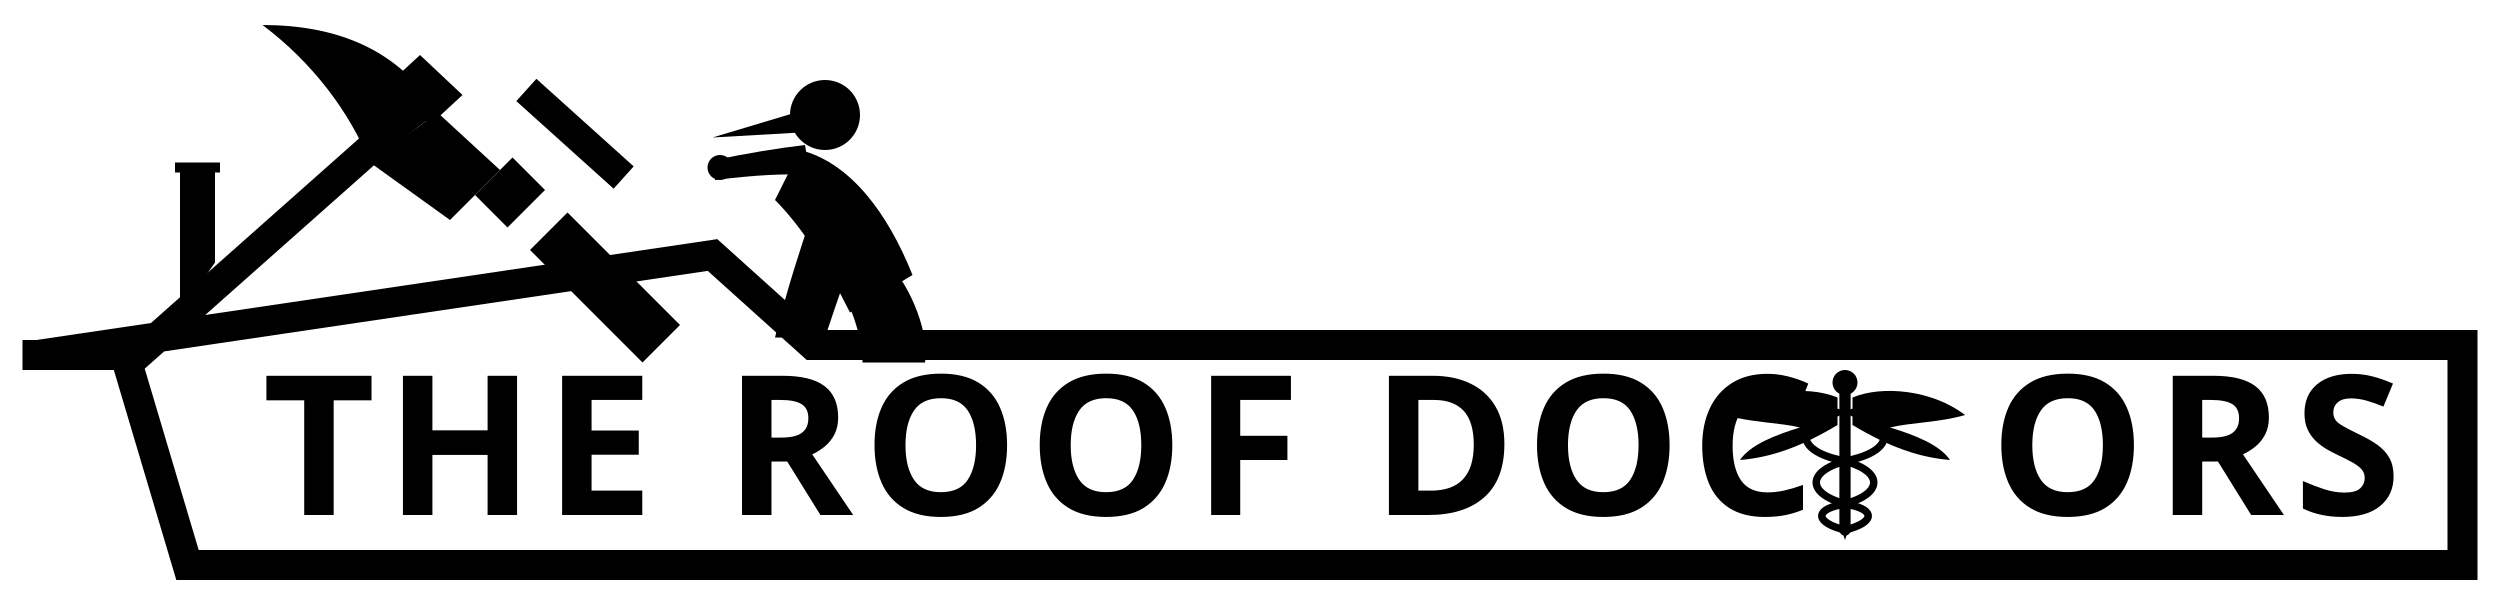
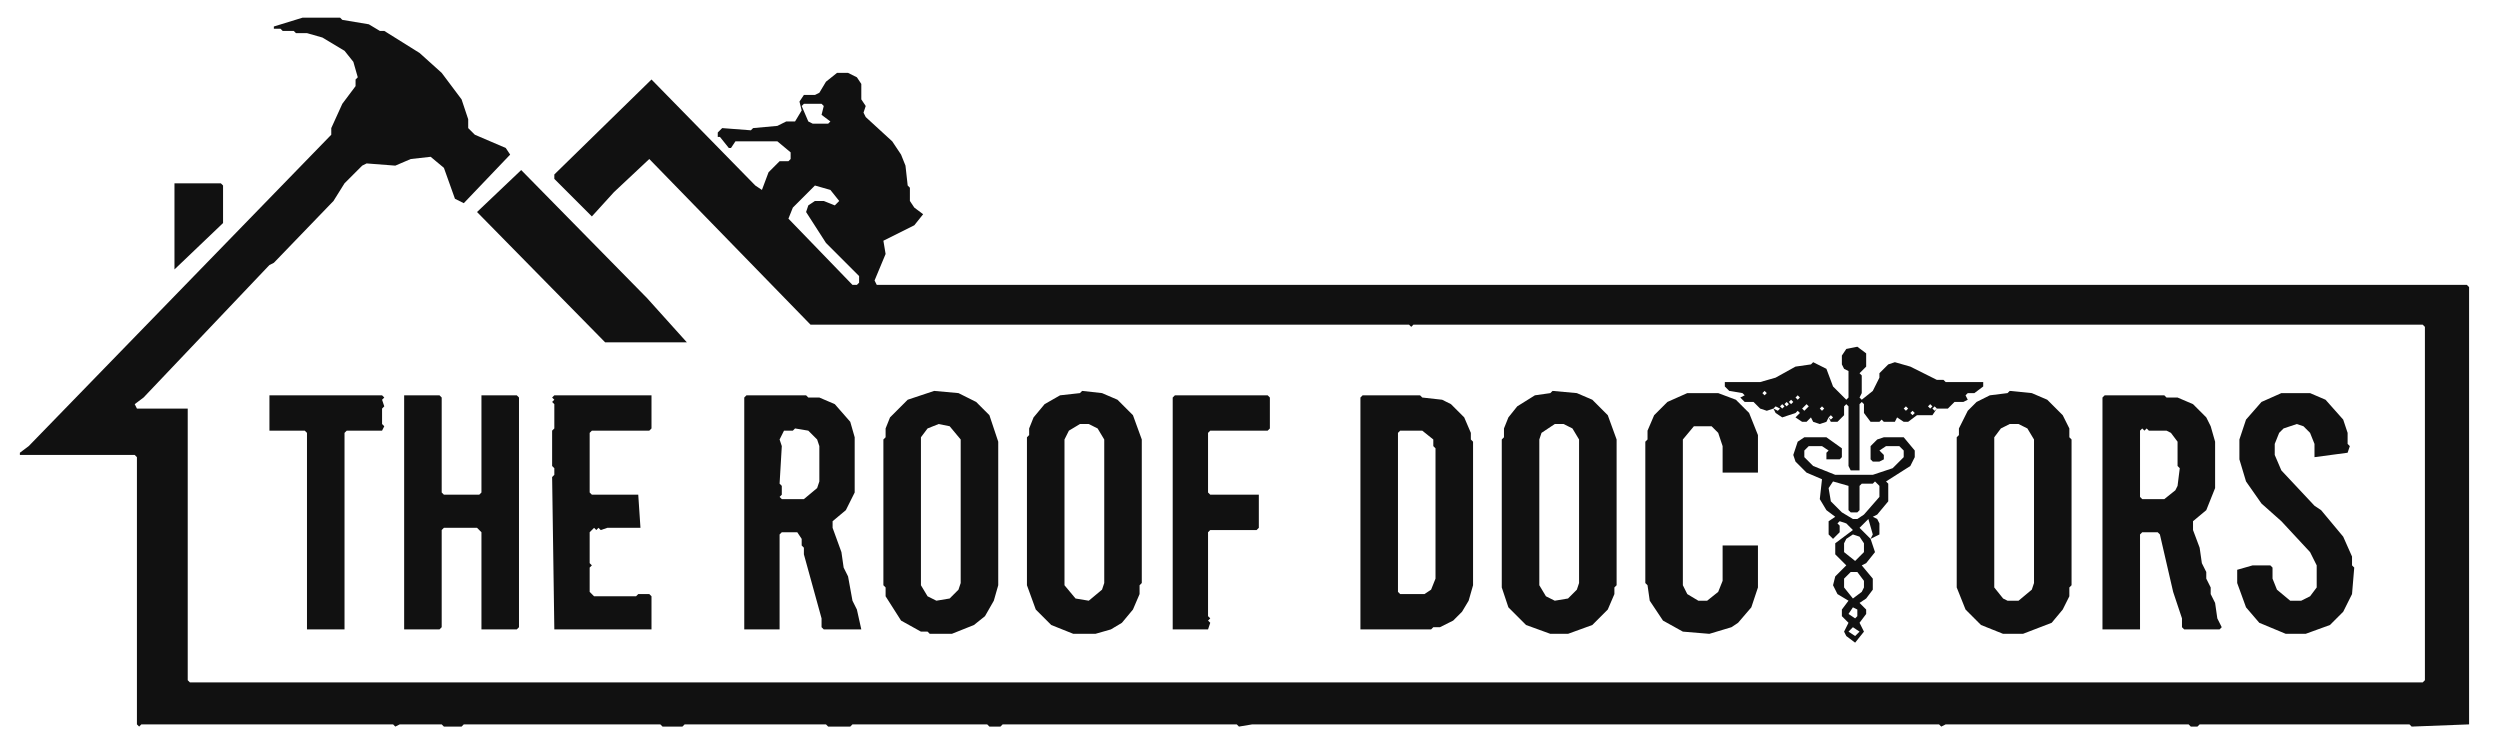
- <svg xmlns="http://www.w3.org/2000/svg" viewBox="0 0 1000 240" width="1000" height="240">
-   <defs>
-     <style>
-       .logo-stroke { stroke: #000000; stroke-linecap: square; stroke-linejoin: miter; fill: none; }
-       .logo-fill { fill: #000000; }
-       .logo-text { font-family: 'Impact', 'Liberation Sans Narrow', 'Arial Black', sans-serif; font-weight: 900; fill: #000000; font-stretch: condensed; }
-     </style>
-   </defs>
-   <polygon points="72,125 72,68 86,68 86,105" class="logo-fill" />
-   <rect x="70" y="65" width="18" height="4" class="logo-fill" />
-   <path d="     M 15,142      L 55,142      L 170,40     M 215,40     L 245,67     M 285,102     L 325,138     L 985,138      L 985,226      L 75,226      L 50,142      L 15,142      Z" class="logo-stroke" stroke-width="12" stroke-linejoin="miter" />
-   <g id="hammer">
-     <path d="M 175,45 C 160,20 135,10 105,10 C 125,25 140,45 148,65 L 175,45 Z" class="logo-fill" />
-     <polygon points="148,65 175,45 200,68 180,88" class="logo-fill" />
-     <polygon points="185,38 168,22 155,34 172,50" class="logo-fill" />
-     <polygon points="190,78 205,63 218,76 203,91" class="logo-fill" />
-     <polygon points="212,100 227,85 272,130 257,145" class="logo-fill" />
-   </g>
-   <g id="roofer">
-     <ellipse cx="330" cy="46" rx="14" ry="14" class="logo-fill" />
-     <polygon points="325,43 285,55 320,53" class="logo-fill" />
-     <path d="M 322,58 Q 305,60 286,64 L 286,72 Q 310,69 324,70 Z" class="logo-fill" />
-     <circle cx="288" cy="67" r="5" class="logo-fill" />
-     <path d="M 320,60 C 340,65 355,85 365,110 L 340,125 C 330,105 320,90 310,80 Z" class="logo-fill" />
-     <path d="M 355,105 C 365,115 372,135 370,145 L 345,145 C 345,135 340,120 335,115 Z" class="logo-fill" />
-     <path d="M 325,85 C 320,100 315,115 310,135 L 330,135 C 335,120 340,105 345,95 Z" class="logo-fill" />
-   </g>
-   <text x="105" y="206" class="logo-text" font-size="78" letter-spacing="4">THE ROOF DOC</text>
-   <g id="caduceus" transform="translate(738, 142)">
-     <line x1="0" y1="12" x2="0" y2="70" stroke="#000000" stroke-width="4.5" stroke-linecap="round" />
-     <circle cx="0" cy="11" r="5" class="logo-fill" />
-     <polygon points="-2,68 2,68 0,74" class="logo-fill" />
-     <path d="M -3,17 C -15,12 -35,14 -48,24 C -38,27 -26,27 -18,29 C -28,32 -38,36 -42,42 C -30,41 -18,37 -3,28 Z" class="logo-fill" />
-     <path d="M 3,17 C 15,12 35,14 48,24 C 38,27 26,27 18,29 C 28,32 38,36 42,42 C 30,41 18,37 3,28 Z" class="logo-fill" />
-     <path d="M -12,24 C -10,22 -6,21 -3,22 C -5,25 -8,27 -12,26 Z" class="logo-fill" />
-     <path d="M 12,24 C 10,22 6,21 3,22 C 5,25 8,27 12,26 Z" class="logo-fill" />
-     <path d="M -3,23 C -20,28 -20,38 -2,42 C 16,46 16,56 -2,60 C -12,62 -12,67 0,70" fill="none" stroke="#000000" stroke-width="3" stroke-linecap="round" />
-     <path d="M 3,23 C 20,28 20,38 2,42 C -16,46 -16,56 2,60 C 12,62 12,67 0,70" fill="none" stroke="#000000" stroke-width="3" stroke-linecap="round" />
-   </g>
-   <text x="796" y="206" class="logo-text" font-size="78" letter-spacing="4">ORS</text>
+ <svg xmlns="http://www.w3.org/2000/svg" viewBox="0 0 1132 337" role="img" aria-label="The ROOF Doctors official logo">
+   <path fill="#111111" fill-rule="evenodd" d="M839,284 842,286 840,288 837,286Z M839,275 841,276 841,279 840,280 837,278Z M841,259 844,263 844,266 843,268 839,271 835,266 835,262 838,259Z M839,242 842,243 844,246 844,250 840,254 835,250 835,246 836,244Z M846,235 848,242 847,244 842,239Z M828,221 830,218 837,220 837,231 838,232 841,232 842,231 842,220 843,219 848,219 849,218 851,220 851,225 844,233 841,235 839,235 834,232 829,227Z M817,198 814,200 812,206 813,209 818,214 825,217 824,226 827,231 831,234 828,236 828,242 830,244 833,241 833,238 832,237 833,236 836,237 839,240 831,246 831,251 836,256 831,261 830,265 832,269 837,272 834,276 834,279 837,282 835,286 836,288 840,291 844,286 842,282 845,278 845,276 842,273 845,271 848,267 848,262 843,256 845,255 849,250 847,244 851,242 851,237 850,235 848,234 850,233 855,227 855,219 854,218 865,211 867,207 867,204 862,198 853,198 850,199 847,202 847,208 848,209 851,209 853,208 853,206 851,204 854,202 860,202 862,204 862,207 857,212 848,215 831,215 821,211 817,207 817,204 819,202 825,202 828,204 827,205 827,208 833,208 834,207 834,203 827,198Z M634,195 644,195 649,199 649,202 650,203 650,262 648,267 645,269 634,269 633,268 633,196Z M970,194 971,195 972,194 973,195 981,195 983,196 986,200 986,211 987,212 986,220 985,222 980,226 970,226 969,225 969,195Z M355,195 359,195 360,194 366,195 370,199 371,202 371,218 370,221 364,226 354,226 353,225 354,224 354,220 353,219 354,202 353,199Z M910,192 914,192 918,194 921,199 921,264 920,267 914,272 909,272 907,271 903,266 903,198 906,194Z M704,192 708,192 712,194 715,199 715,264 714,267 710,271 704,272 700,270 697,265 697,199 698,196Z M489,192 493,192 497,194 500,199 500,264 499,267 493,272 487,271 482,265 482,199 484,195Z M425,192 430,193 435,199 435,264 434,267 430,271 424,272 420,270 417,265 417,198 420,194Z M828,189 829,188 830,189 829,190Z M865,187 866,186 867,187 866,188Z M813,187 814,186 815,187 814,188Z M875,185 876,184 877,185 876,186Z M862,185 863,184 864,185 863,186Z M824,185 825,184 826,185 825,186Z M816,185 817,184 818,185 817,186Z M803,185 804,184 806,185 805,186Z M873,184 874,183 875,184 874,185Z M817,184 818,183 819,184 818,185Z M806,184 807,183 808,184 807,185Z M808,183 809,182 810,183 809,184Z M810,182 811,181 812,182 811,183Z M813,180 814,179 815,180 814,181Z M953,179 952,180 952,285 969,285 969,242 970,241 977,241 978,242 984,268 988,280 988,284 989,285 1005,285 1006,284 1004,280 1003,273 1001,269 1001,266 999,262 999,259 997,255 996,248 993,240 993,236 999,231 1003,221 1003,200 1001,193 999,189 993,183 986,180 981,180 980,179Z M617,179 616,180 616,285 648,285 649,284 652,284 658,281 662,277 665,272 667,265 667,200 666,199 666,196 663,189 657,183 653,181 644,180 643,179Z M574,179 532,179 531,180 531,285 547,285 548,282 547,281 548,280 547,279 547,241 548,240 569,240 570,239 570,224 548,224 547,223 547,196 548,195 574,195 575,194 575,180Z M338,179 337,180 337,285 353,285 353,242 354,241 361,241 363,244 363,247 364,248 364,251 372,280 372,284 373,285 390,285 388,276 386,272 384,261 382,257 381,250 377,239 377,236 383,231 387,223 387,198 385,191 378,183 371,180 366,180 365,179Z M251,179 250,180 251,181 250,182 251,183 251,194 250,195 250,211 251,212 251,215 250,216 251,285 295,285 295,270 294,269 289,269 288,270 269,270 267,268 267,257 268,256 267,255 267,241 269,239 270,240 271,239 272,240 275,239 290,239 289,224 268,224 267,223 267,196 268,195 294,195 295,194 295,179Z M183,179 183,285 199,285 200,284 200,240 201,239 216,239 218,241 218,285 234,285 235,284 235,180 234,179 218,179 218,223 217,224 201,224 200,223 200,180 199,179Z M122,179 122,195 138,195 139,196 139,285 156,285 156,196 157,195 173,195 174,193 173,192 173,185 174,184 173,181 174,180 173,179Z M1033,178 1024,182 1017,190 1014,199 1014,208 1017,218 1024,228 1033,236 1046,250 1049,256 1049,266 1046,270 1042,272 1037,272 1031,267 1029,262 1029,257 1028,256 1020,256 1013,258 1013,264 1017,275 1023,282 1035,287 1044,287 1055,283 1061,277 1065,269 1066,257 1065,256 1065,252 1061,243 1051,231 1048,229 1033,213 1030,206 1030,201 1032,196 1034,194 1040,192 1043,193 1046,196 1048,201 1048,207 1063,205 1064,202 1063,201 1063,196 1061,190 1053,181 1046,178Z M798,178 799,177 800,178 799,179Z M764,178 755,182 749,188 746,195 746,199 745,200 745,264 746,265 747,272 753,281 762,286 774,287 784,284 787,282 793,275 796,266 796,247 780,247 780,263 778,268 773,272 769,272 764,269 762,265 762,199 767,193 775,193 778,196 780,202 780,214 796,214 796,197 792,187 786,181 778,178Z M910,177 909,178 901,179 895,182 891,186 887,194 887,197 886,198 886,266 890,276 897,283 907,287 916,287 929,282 934,276 937,270 937,266 938,265 938,199 937,198 937,194 934,188 927,181 920,178Z M703,177 702,178 695,179 687,184 683,189 681,194 681,198 680,199 680,266 683,275 691,283 702,287 710,287 721,283 728,276 731,269 731,266 732,265 732,199 728,188 721,181 714,178Z M490,177 489,178 480,179 473,183 468,189 466,194 466,197 465,198 465,265 469,276 476,283 486,287 496,287 503,285 508,282 513,276 516,269 516,265 517,264 517,199 513,188 506,181 499,178Z M423,177 411,181 403,189 401,194 401,198 400,199 400,265 401,266 401,270 408,281 417,286 420,286 421,287 431,287 441,283 446,279 450,272 452,265 452,200 448,188 442,182 434,178Z M781,173 781,175 783,177 789,178 790,179 788,180 790,182 794,182 797,185 800,186 803,185 804,187 807,189 813,187 814,188 813,189 816,191 818,191 820,189 821,191 824,192 827,191 828,189 829,191 832,191 835,188 835,184 836,183 837,184 837,211 838,213 842,213 842,183 843,182 844,183 844,187 847,191 851,191 852,190 853,191 858,191 859,189 862,191 864,191 868,188 875,188 877,185 882,185 885,182 889,182 891,181 890,179 891,178 894,178 898,175 898,173 881,173 880,172 877,172 865,166 858,164 855,165 851,169 851,171 848,177 843,181 842,180 843,178 843,170 842,169 845,166 845,160 841,157 836,158 834,161 834,165 835,167 837,168 837,180 836,181 830,175 827,167 821,164 820,165 813,166 804,171 797,173Z M369,84 376,86 380,91 378,93 373,91 369,91 366,93 365,96 374,110 389,125 389,128 388,129 386,129 357,99 359,94Z M100,83 79,83 79,122 101,101 101,84Z M216,96 274,155 311,155 293,135 236,77Z M363,48 364,47 372,47 373,48 372,52 376,55 375,56 368,56 366,55Z M9,205 9,206 61,206 62,207 62,328 63,329 64,328 178,328 179,329 181,328 200,328 201,329 209,329 210,328 299,328 300,329 309,329 310,328 374,328 375,329 385,329 386,328 447,328 448,329 453,329 454,328 560,328 561,329 567,328 568,328 878,328 879,329 881,328 991,328 992,329 995,329 996,328 1091,328 1092,329 1118,328 1118,130 1117,129 397,129 396,127 401,115 400,109 414,102 418,97 414,94 412,91 412,85 411,84 410,75 408,70 404,64 392,53 391,51 392,48 390,45 390,38 388,35 384,33 379,33 374,37 371,42 369,43 364,43 362,46 363,50 360,55 356,55 352,57 341,58 340,59 327,58 325,60 325,62 326,62 330,67 331,67 333,64 352,64 358,69 358,72 357,73 353,73 348,78 345,86 342,84 295,36 251,79 251,81 268,98 278,87 294,72 367,147 638,147 639,148 640,147 1097,147 1098,148 1098,308 1097,309 86,309 85,308 85,185 62,185 61,183 65,180 122,120 124,119 151,91 156,83 164,75 166,74 179,75 186,72 195,71 201,76 206,90 210,92 231,70 229,67 215,61 212,58 212,54 209,45 200,33 190,24 174,14 172,14 167,11 155,9 154,8 137,8 124,12 124,13 127,13 128,14 133,14 134,15 139,15 146,17 156,23 160,28 162,35 161,36 161,39 155,47 150,58 150,61 13,202Z" />
</svg>
